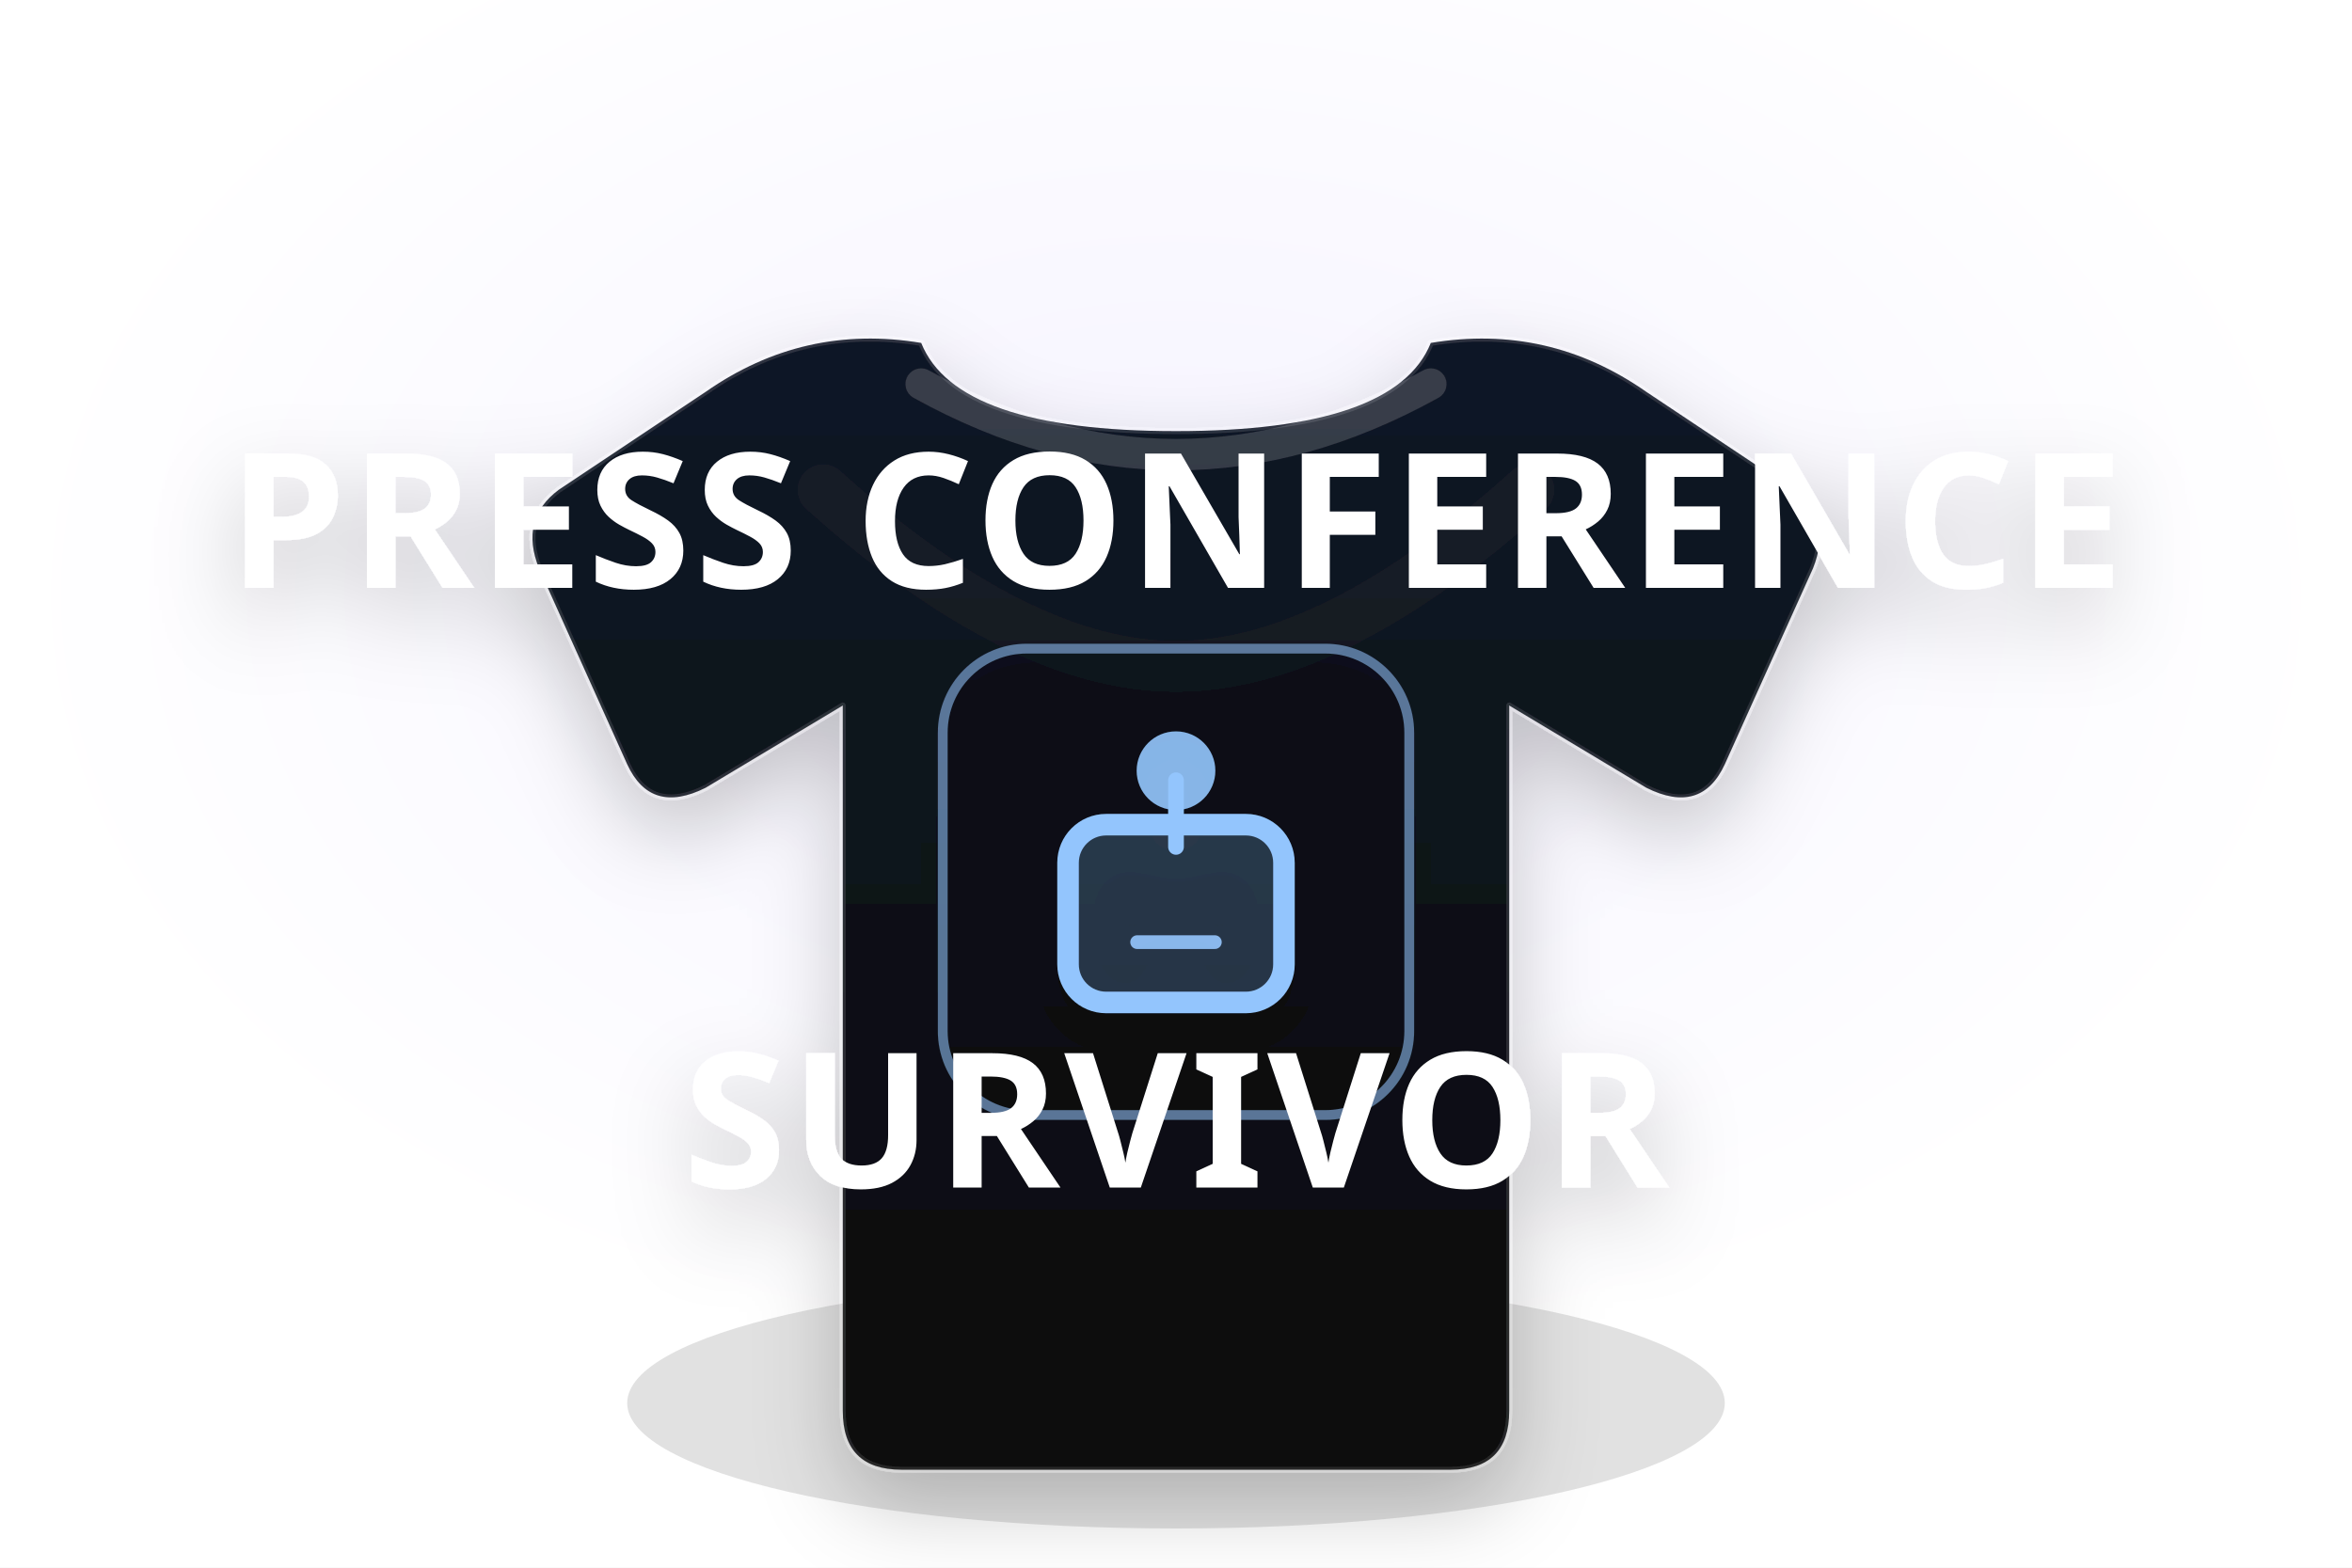
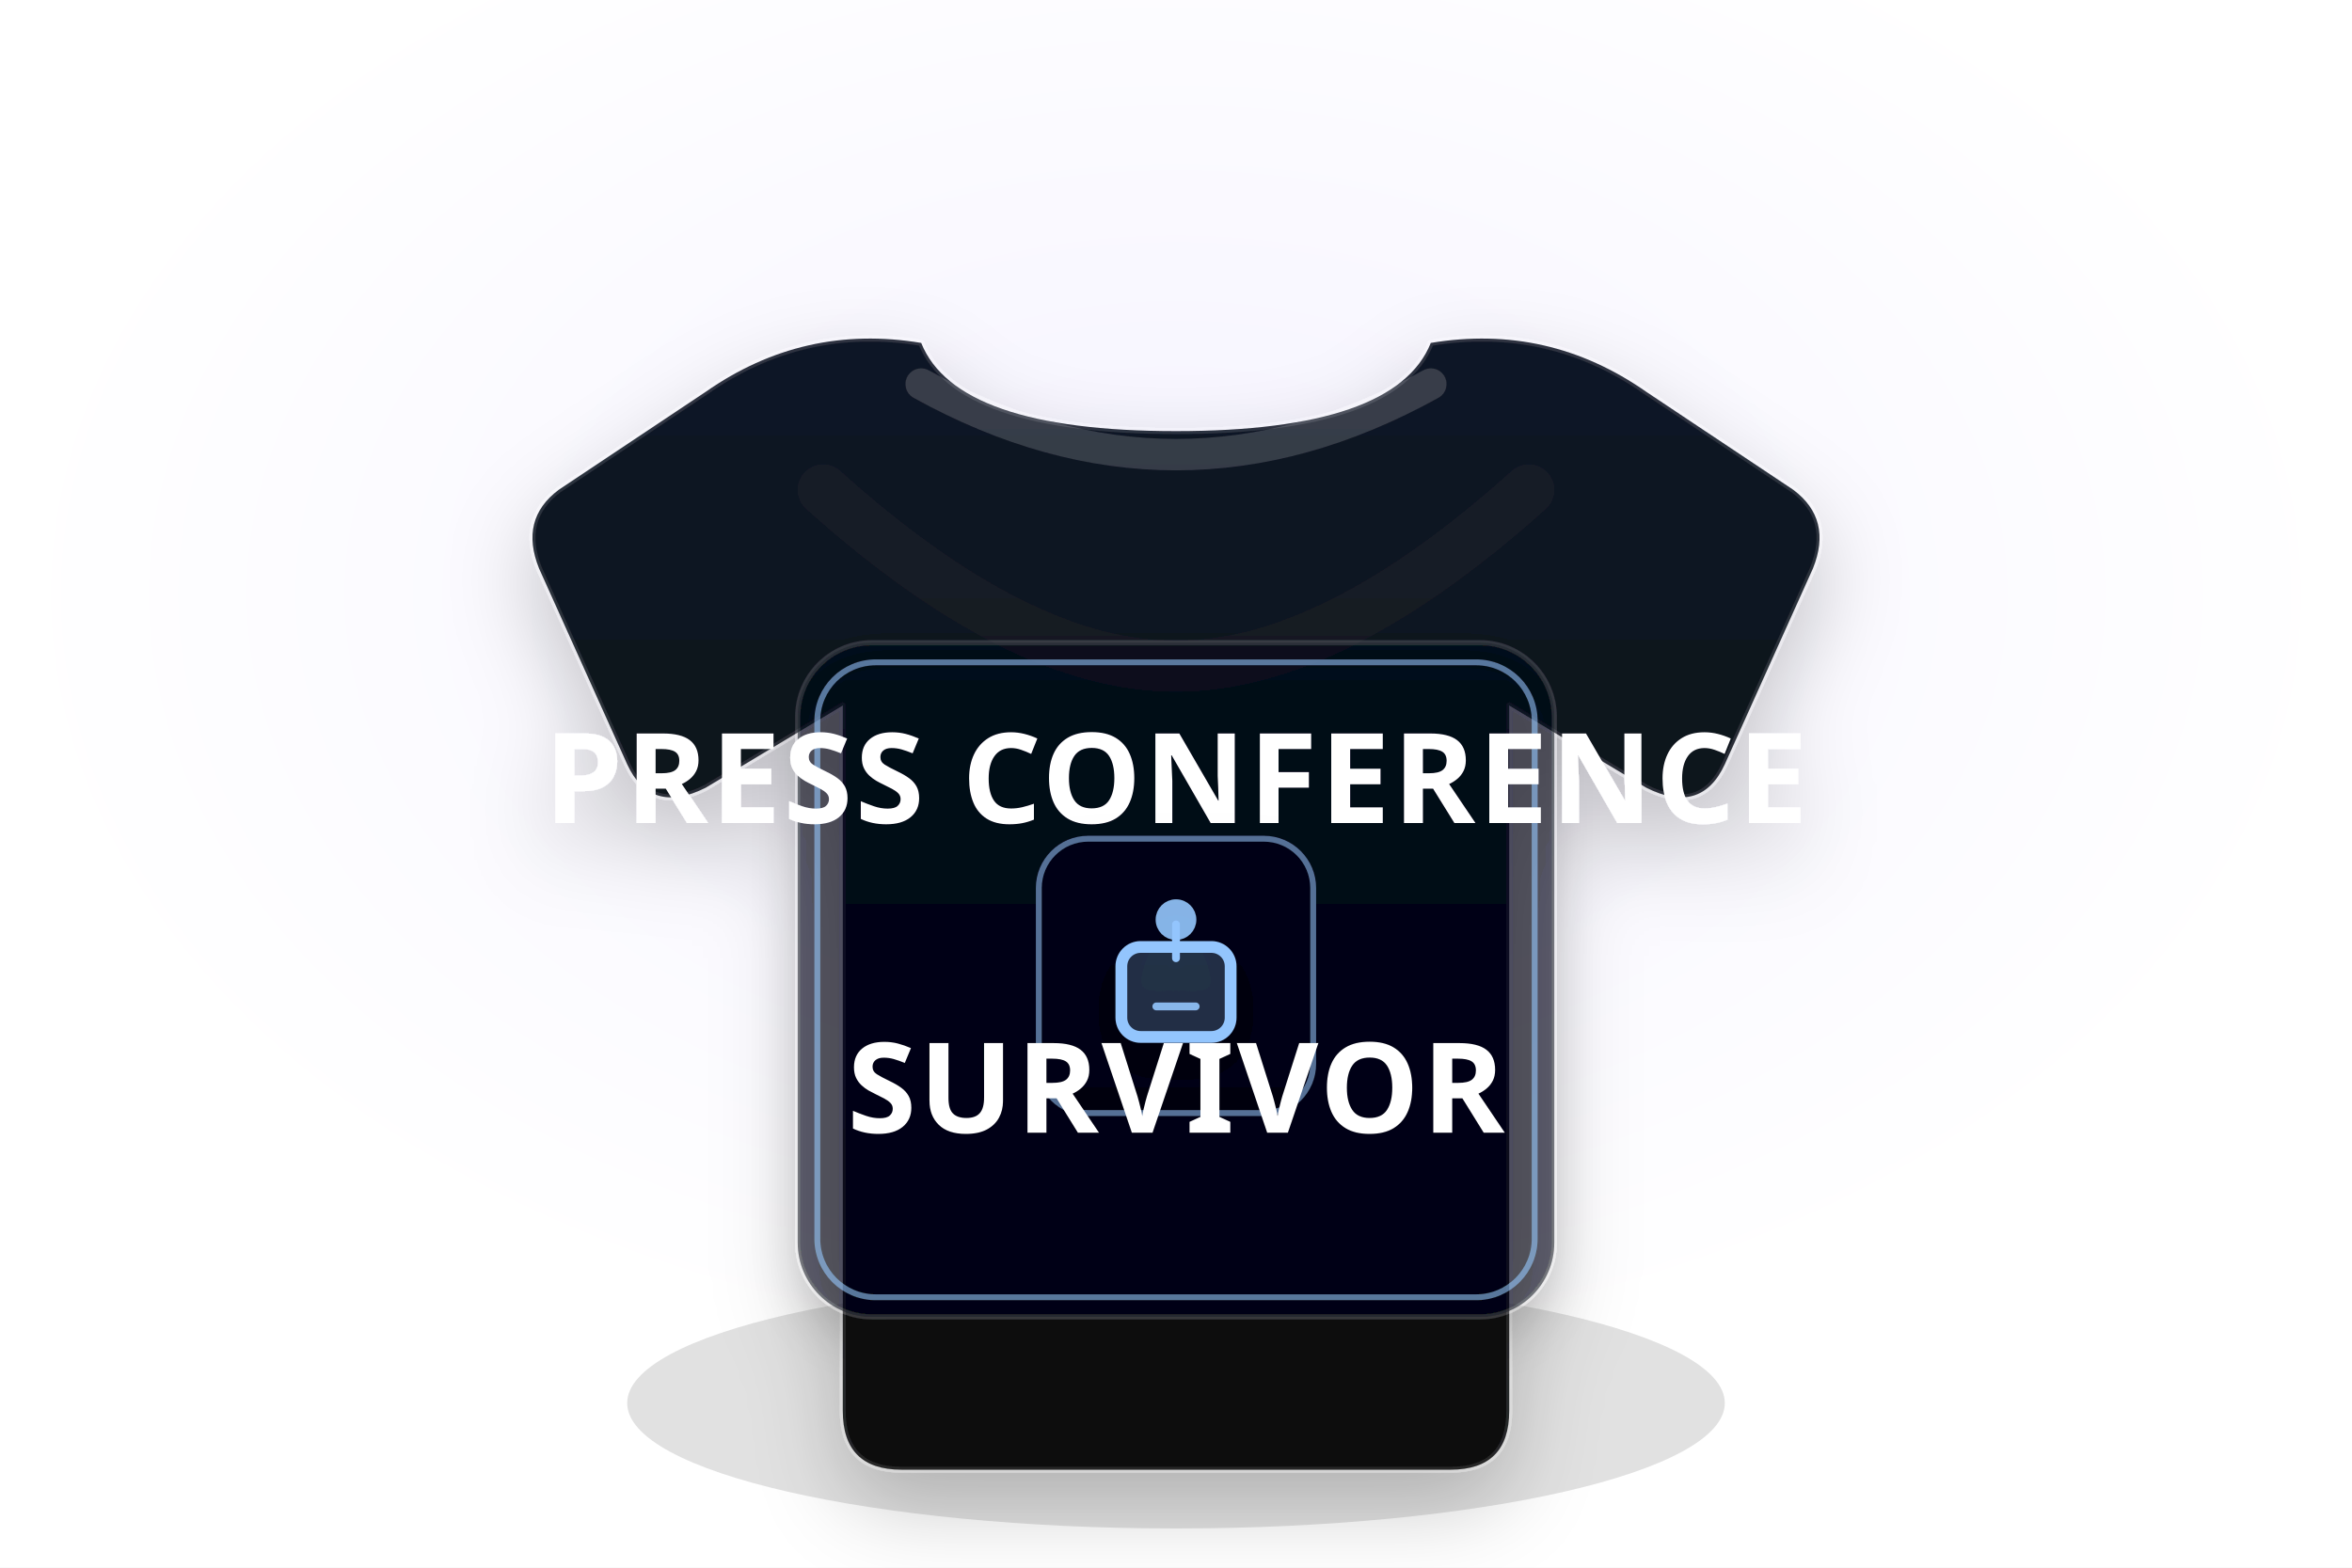
<svg xmlns="http://www.w3.org/2000/svg" width="1200" height="800" viewBox="0 0 1200 800">
  <defs>
    <radialGradient id="bg" cx="0.5" cy="0.38" r="0.9">
      <stop offset="0" stop-color="#f5f3ff" />
      <stop offset="0.55" stop-color="#ffffff" />
      <stop offset="1" stop-color="#ffffff" />
    </radialGradient>
    <filter id="shadow" x="-20%" y="-20%" width="140%" height="140%">
      <feDropShadow dx="0" dy="18" stdDeviation="22" flood-color="#000000" flood-opacity="0.22" />
    </filter>
    <filter id="printShadow" x="-30%" y="-30%" width="160%" height="160%">
      <feDropShadow dx="0" dy="10" stdDeviation="12" flood-color="#000000" flood-opacity="0.22" />
    </filter>
    <linearGradient id="fabric" x1="0" y1="0" x2="0" y2="1">
      <stop offset="0" stop-color="#111827" />
      <stop offset="1" stop-color="#0b0b0b" />
    </linearGradient>
  </defs>
  <rect width="1200" height="800" fill="url(#bg)" />
  <ellipse cx="600" cy="716" rx="280" ry="64" fill="rgba(0,0,0,0.12)" />
  <g filter="url(#shadow)">
    <path d="M360 200 L285 250 Q265 265 275 290 L320 390 Q332 416 360 402 L430 360 L430 720 Q430 750 460 750 L740 750 Q770 750 770 720 L770 360 L840 402 Q868 416 880 390 L925 290 Q935 265 915 250 L840 200 Q790 165 730 175 Q712 220 600 220 Q488 220 470 175 Q410 165 360 200 Z" fill="url(#fabric)" stroke="rgba(255,255,255,0.12)" stroke-width="3" stroke-linejoin="round" />
    <path d="M420 250 Q520 340 600 340 Q680 340 780 250" fill="none" stroke="rgba(255,255,255,0.12)" stroke-width="26" stroke-linecap="round" opacity="0.18" />
    <path d="M470 196 Q600 268 730 196" fill="none" stroke="rgba(255,255,255,0.18)" stroke-width="16" stroke-linecap="round" opacity="0.9" />
    <g>
-       <text x="600" y="300" text-anchor="middle" font-family="Teko, Impact, Arial Black, sans-serif" font-size="96" font-weight="800" fill="#ffffff" letter-spacing="0.02em">
+       <g filter="url(#printShadow)">
+         <rect x="407" y="328" width="386" height="344" rx="37.84" fill="rgba(1,4,16,0.58)" stroke="rgba(255,255,255,0.14)" stroke-width="2.6" />
+         <rect x="417" y="338" width="366" height="324" rx="29.84" fill="none" stroke="#93c5fd" stroke-width="3" opacity="0.58" />
+       </g>
+       <text x="600" y="420" text-anchor="middle" font-family="Teko, Impact, Arial Black, sans-serif" font-size="64" font-weight="800" fill="#ffffff" letter-spacing="0.02em">
        <tspan x="600" dy="0">PRESS CONFERENCE</tspan>
      </text>
-       <g transform="translate(600 450)" filter="url(#printShadow)">
-         <rect x="-119" y="-119" width="238" height="238" rx="42.84" fill="rgba(0,0,0,0.28)" stroke="#93c5fd" stroke-width="5" opacity="0.55" />
-         <g fill="none" stroke="#93c5fd" stroke-width="11" stroke-linecap="round" stroke-linejoin="round" aria-label="podium">
-           <rect x="-55.08" y="-29.16" width="110.16" height="90.72" rx="19.44" fill="#93c5fd33" stroke="#93c5fd" stroke-width="11" />
-           <path d="M0 -51.84 V -17.82" fill="none" stroke="#93c5fd" stroke-width="8" stroke-linecap="round" />
-           <circle cx="0" cy="-56.7" r="14.58" fill="#93c5fd" opacity="0.9" />
-           <path d="M-19.829 30.78 H 19.829" fill="none" stroke="#93c5fd" stroke-width="7" opacity="0.9" stroke-linecap="round" />
+       <g transform="translate(600 498)" filter="url(#printShadow)">
+         <rect x="-70" y="-70" width="140" height="140" rx="25.2" fill="rgba(0,0,0,0.28)" stroke="#93c5fd" stroke-width="3" opacity="0.55" />
+         <g fill="none" stroke="#93c5fd" stroke-width="6" stroke-linecap="round" stroke-linejoin="round" aria-label="podium">
+           <rect x="-27.88" y="-14.76" width="55.76" height="45.92" rx="9.84" fill="#93c5fd33" stroke="#93c5fd" stroke-width="6" />
+           <path d="M0 -26.24 V -9.02" fill="none" stroke="#93c5fd" stroke-width="4" stroke-linecap="round" />
+           <circle cx="0" cy="-28.7" r="7.38" fill="#93c5fd" opacity="0.9" />
+           <path d="M-10.037 15.58 H 10.037" fill="none" stroke="#93c5fd" stroke-width="4" opacity="0.9" stroke-linecap="round" />
        </g>
      </g>
-       <text x="600" y="606" text-anchor="middle" font-family="Teko, Impact, Arial Black, sans-serif" font-size="96" font-weight="800" fill="#ffffff" letter-spacing="0.02em">
+       <text x="600" y="578" text-anchor="middle" font-family="Teko, Impact, Arial Black, sans-serif" font-size="64" font-weight="800" fill="#ffffff" letter-spacing="0.02em">
        <tspan x="600" dy="0">SURVIVOR</tspan>
      </text>
    </g>
  </g>
</svg>
